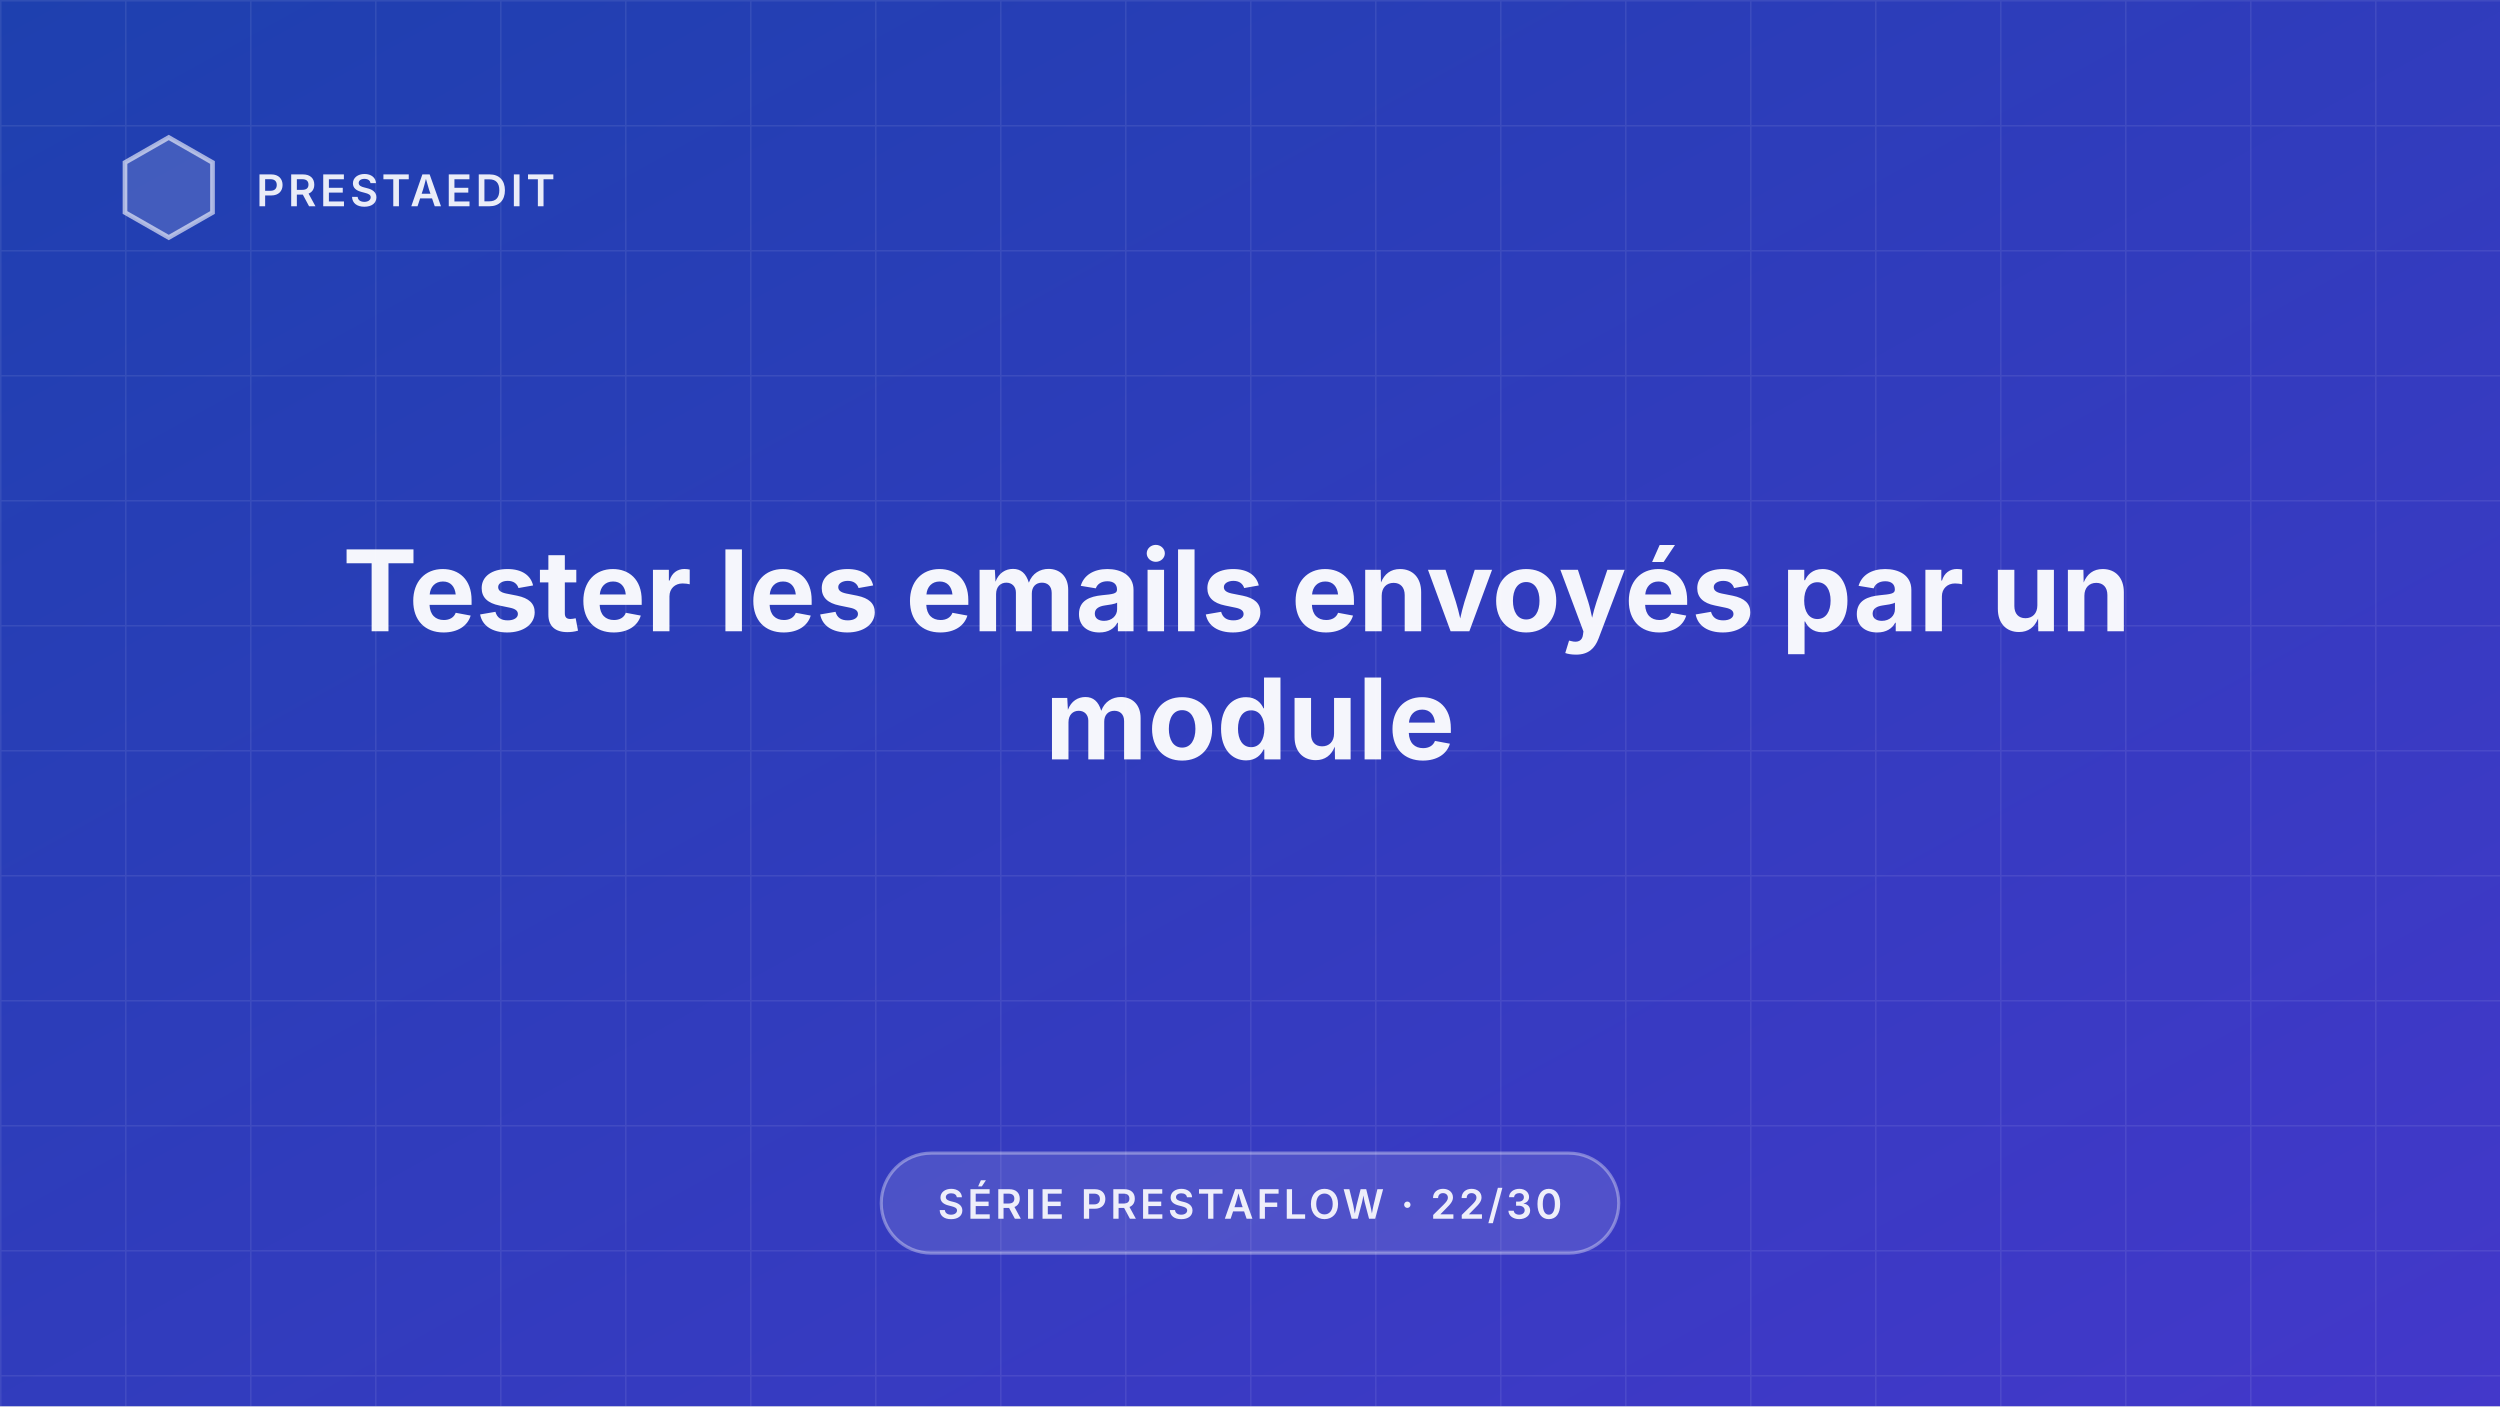
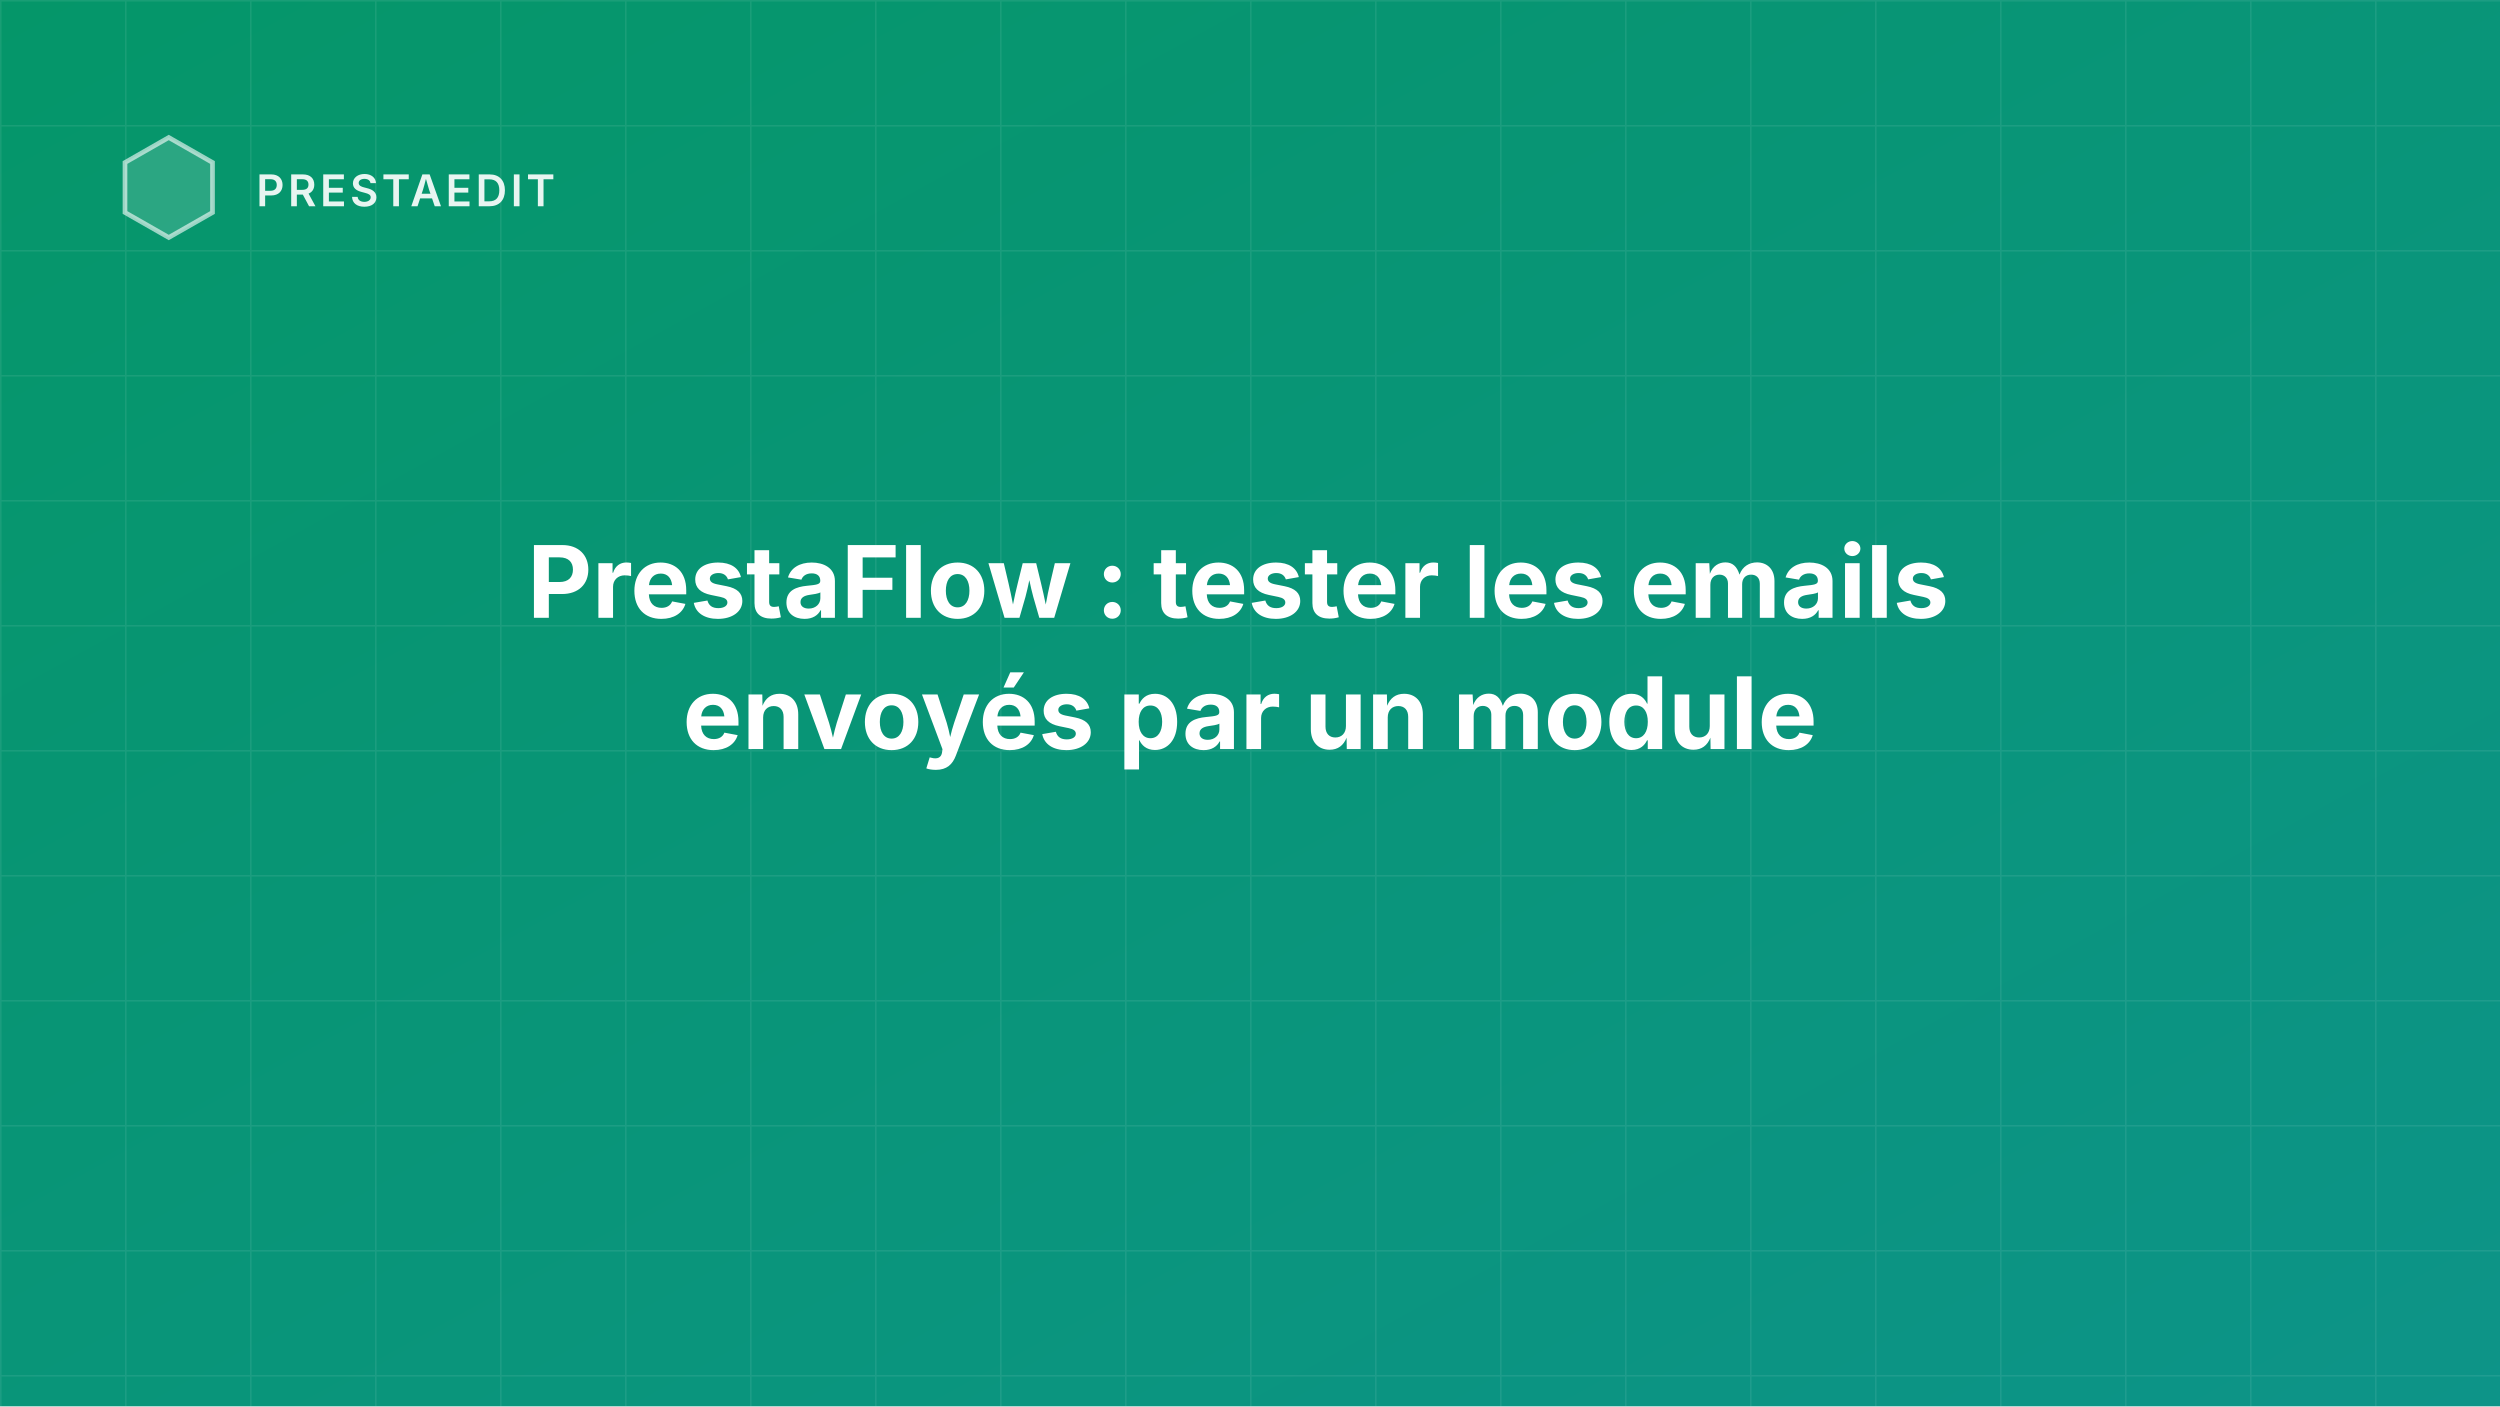
<svg xmlns="http://www.w3.org/2000/svg" width="800" height="450" viewBox="0 0 800 450" preserveAspectRatio="xMidYMid slice" role="img" aria-label="PrestaFlow : tester les emails envoyés par un module">
  <defs>
    <linearGradient id="bg" x1="0" y1="0" x2="1" y2="1">
-       <stop offset="0" stop-color="#1e40af" />
-       <stop offset="1" stop-color="#4338ca" />
+       <stop offset="0" stop-color="#059669" />
+       <stop offset="1" stop-color="#0d9488" />
    </linearGradient>
    <pattern id="grid" width="40" height="40" patternUnits="userSpaceOnUse">
      <path d="M40 0H0V40" fill="none" stroke="rgba(255,255,255,0.08)" stroke-width="1" />
    </pattern>
  </defs>
  <rect width="800" height="450" fill="url(#bg)" />
  <rect width="800" height="450" fill="url(#grid)" />
  <g transform="translate(40 40)" fill="rgba(255,255,255,0.9)">
    <path transform="translate(0 4)" d="M14 0L28 8v16L14 32 0 24V8z" fill="rgba(255,255,255,0.15)" stroke="rgba(255,255,255,0.6)" stroke-width="1.5" />
    <text x="42" y="26" font-family="ui-sans-serif,system-ui,-apple-system,sans-serif" font-size="14" font-weight="600" letter-spacing="0.08em">PRESTAEDIT</text>
  </g>
-   <g transform="translate(400 202)" fill="rgba(255,255,255,0.95)" text-anchor="middle">
-     <text font-family="ui-sans-serif,system-ui,-apple-system,sans-serif" font-size="36" font-weight="700">
-       <tspan x="0" y="0">Tester les emails envoyés par un</tspan>
-       <tspan x="0" y="41">module</tspan>
-     </text>
-   </g>
-   <g transform="translate(400 385)" text-anchor="middle">
-     <rect x="-118" y="-16" width="236" height="32" rx="16" fill="rgba(255,255,255,0.12)" stroke="rgba(255,255,255,0.35)" stroke-width="1" />
-     <text y="5" font-family="ui-sans-serif,system-ui,-apple-system,sans-serif" font-size="13" font-weight="600" fill="rgba(255,255,255,0.9)" letter-spacing="0.08em">SÉRIE PRESTAFLOW · 22/30</text>
-   </g>
+   <text text-anchor="middle" fill="white" font-family="ui-sans-serif,system-ui,-apple-system,sans-serif" font-size="32" font-weight="700">
+     <tspan x="400" y="197.7">PrestaFlow : tester les emails</tspan>
+     <tspan x="400" y="239.7">envoyés par un module</tspan>
+   </text>
</svg>
